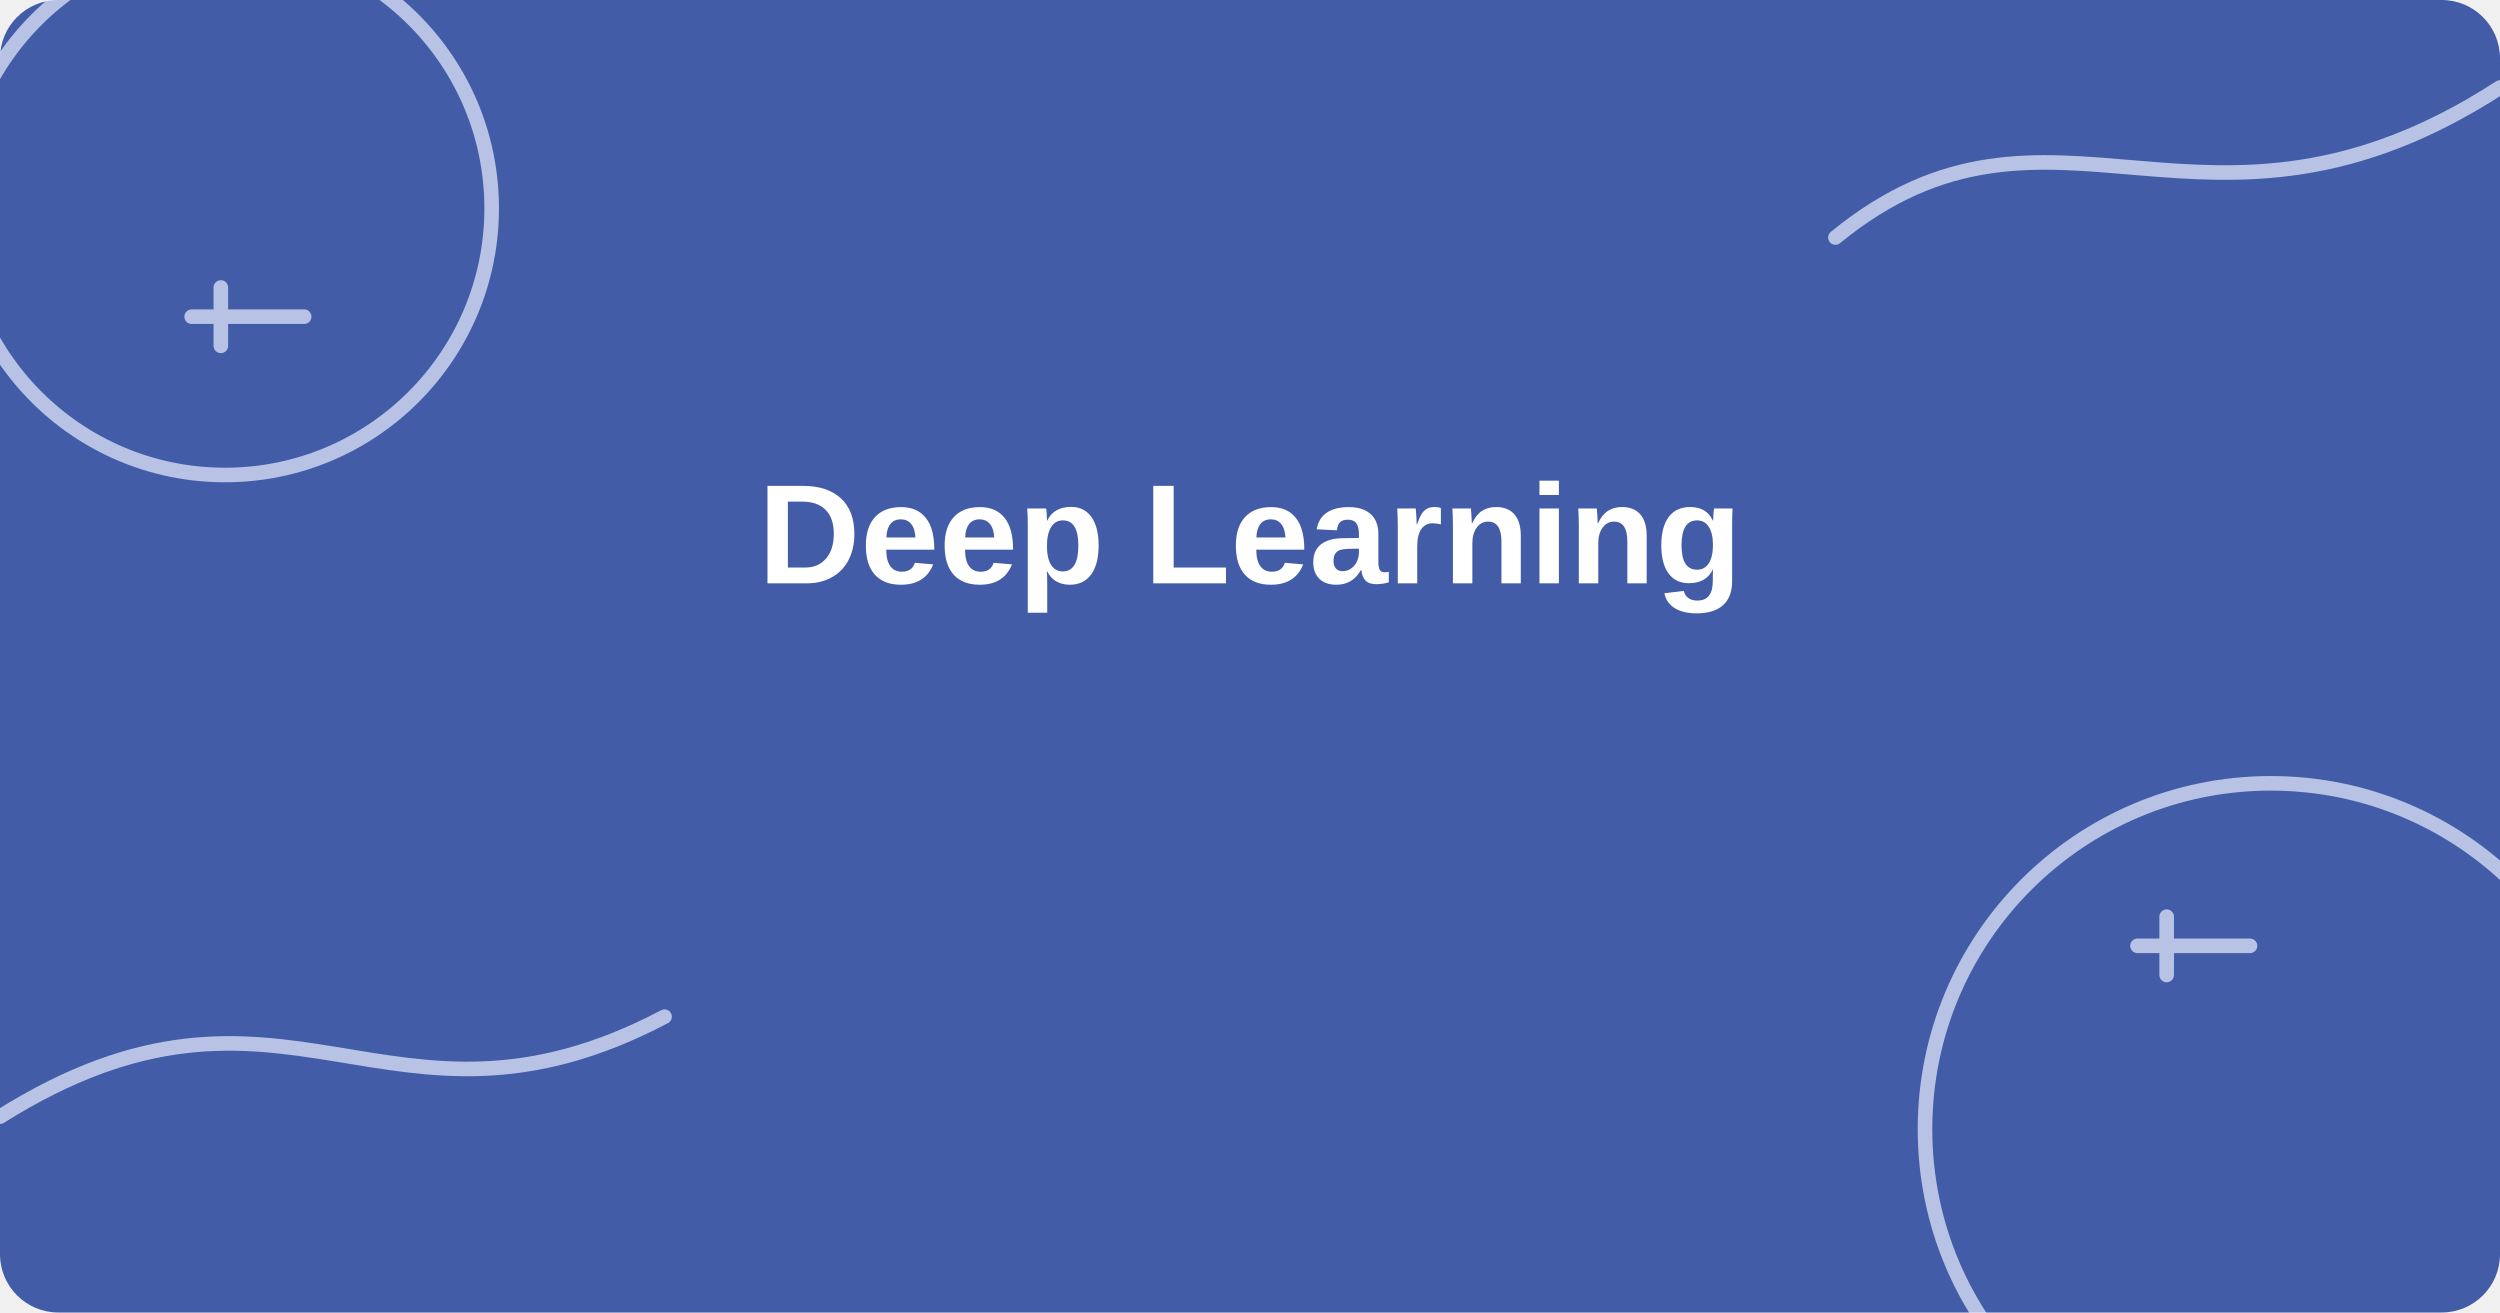
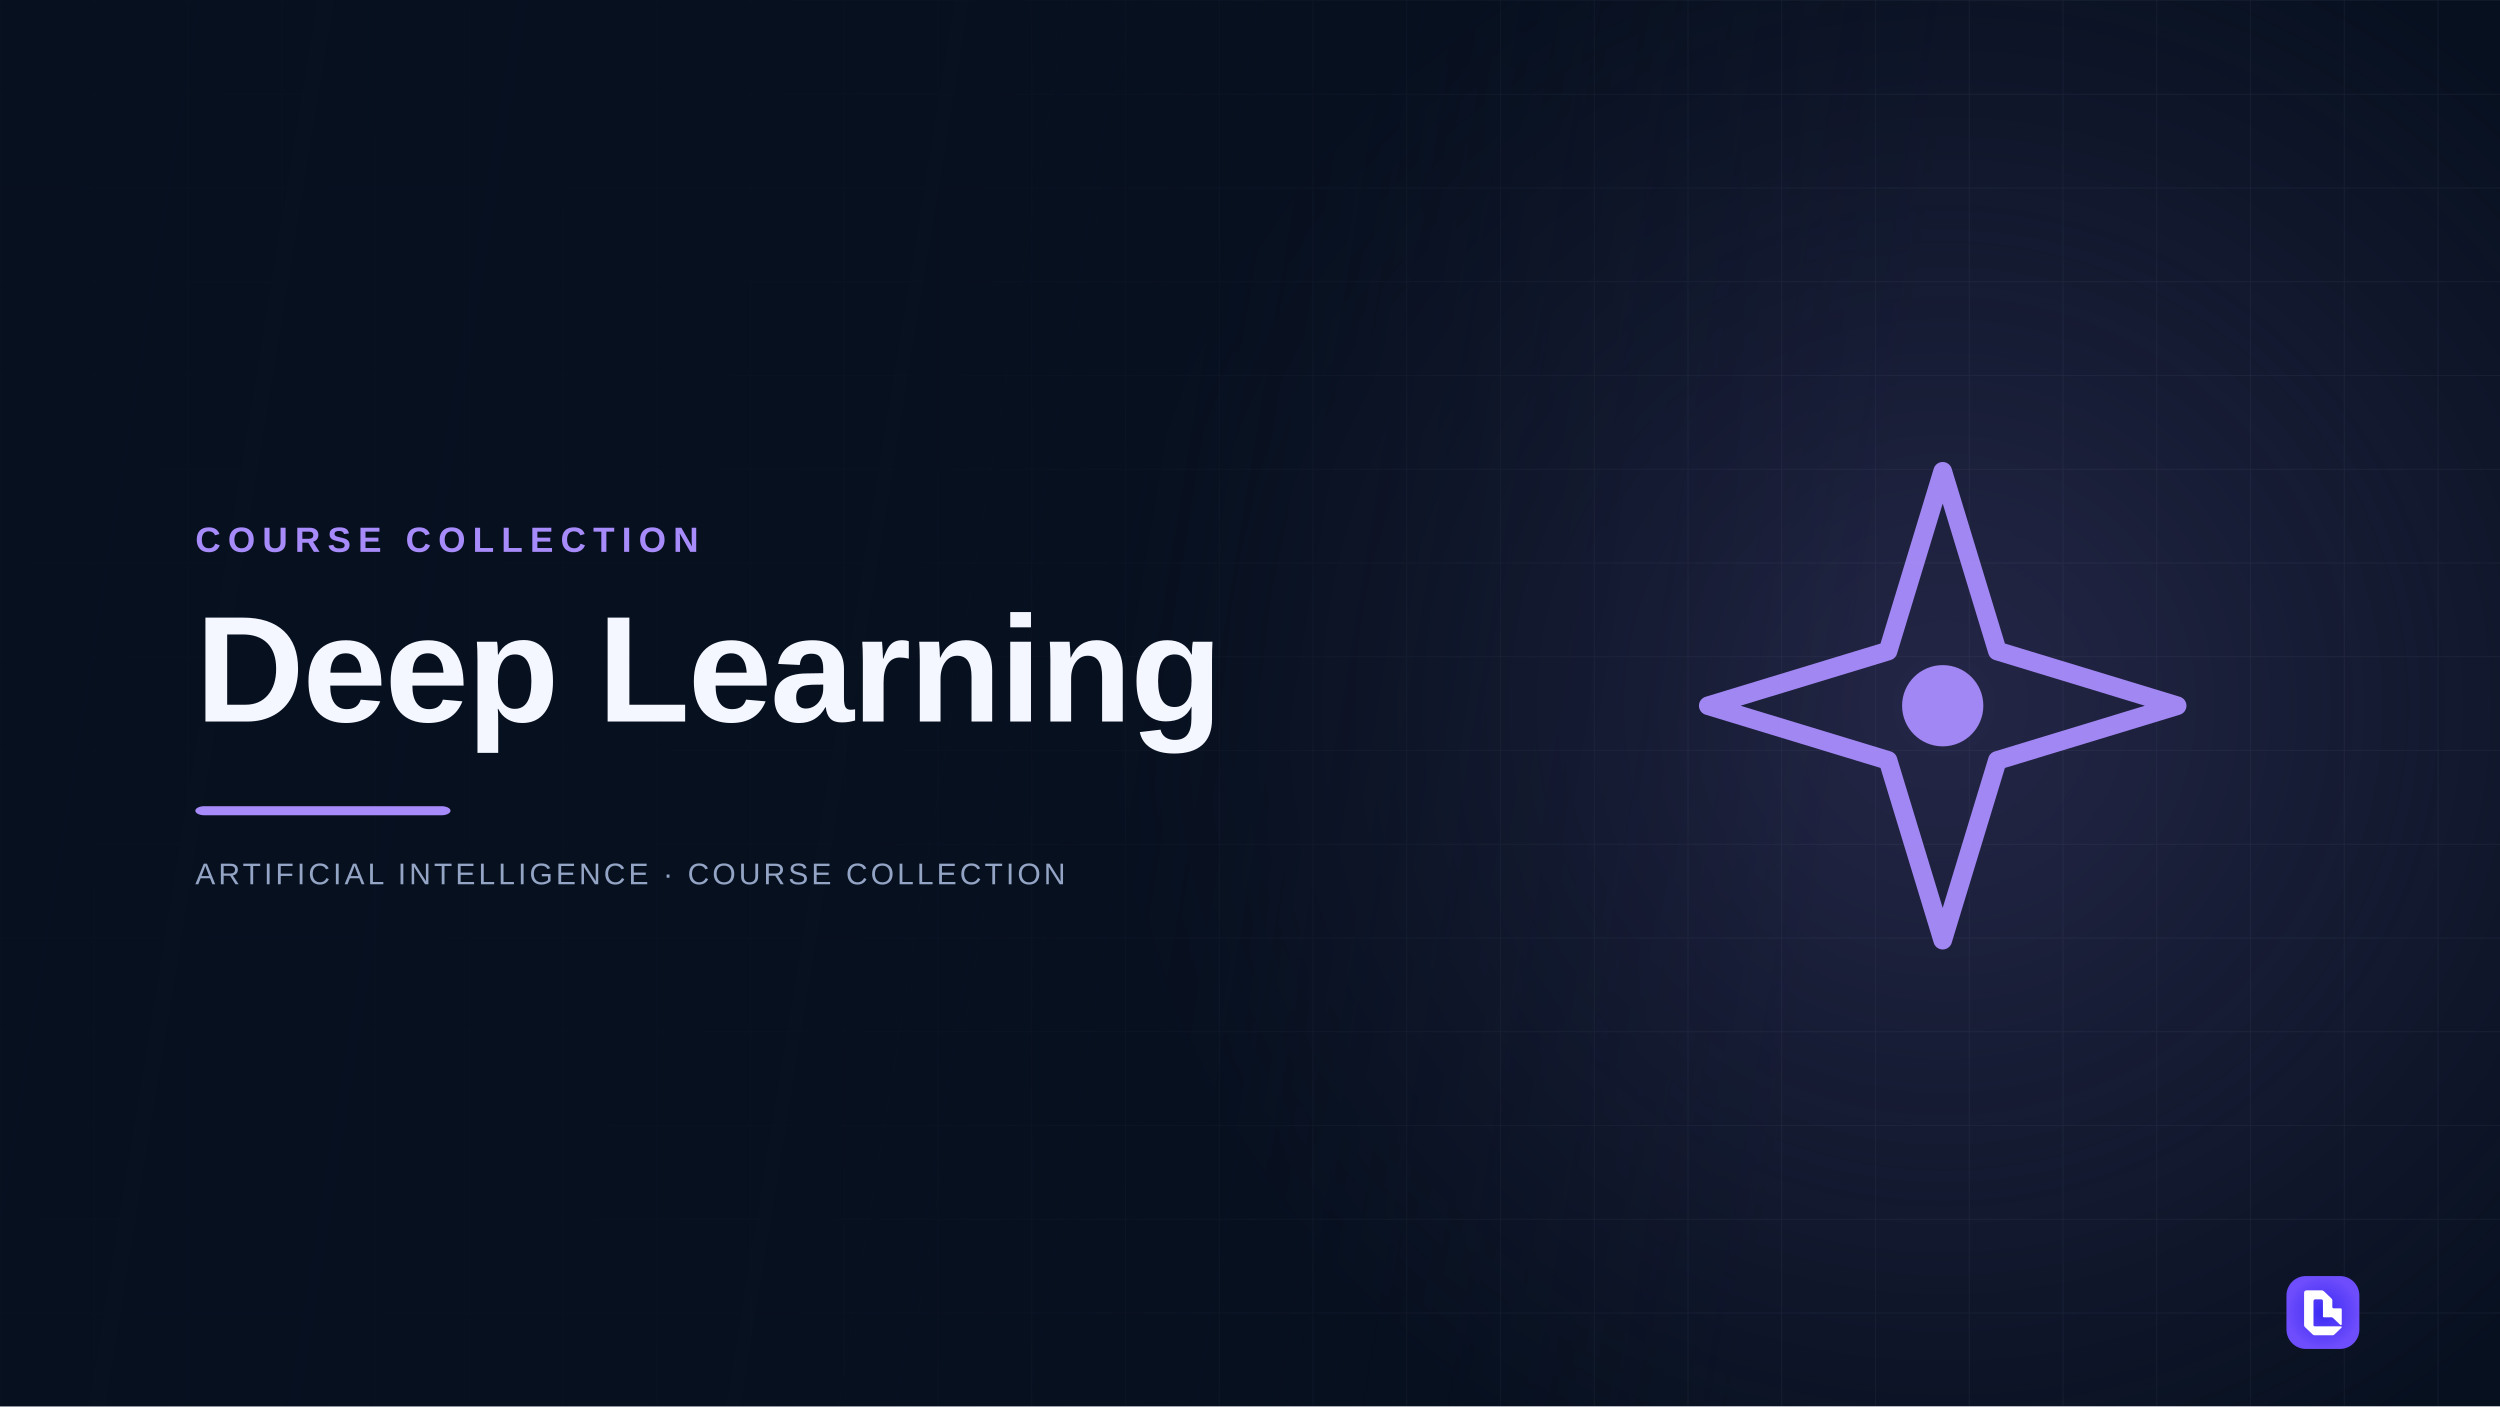
- <svg xmlns="http://www.w3.org/2000/svg" width="1200" height="630" viewBox="0 0 1200 630" fill="none">
-   <rect width="1200" height="630" rx="28" fill="#425CA8" />
-   <circle cx="108" cy="100" r="128" stroke="#E9EEFF" stroke-width="7" opacity=".7" />
-   <circle cx="1090" cy="542" r="166" stroke="#E9EEFF" stroke-width="7" opacity=".7" />
-   <path d="M0 536C137 450 186 558 319 488M881 114c104-85 177 20 319-72" stroke="#E9EEFF" stroke-width="7" stroke-linecap="round" opacity=".7" />
-   <path d="M92 152h54M106 138v28M1026 454h54M1040 440v28" stroke="#E9EEFF" stroke-width="7" stroke-linecap="round" opacity=".7" />
-   <text x="600" y="280" text-anchor="middle" fill="white" font-family="Arial, Helvetica, sans-serif" font-size="68" font-weight="700">Deep Learning</text>
+ <svg xmlns="http://www.w3.org/2000/svg" width="1920" height="1080" viewBox="0 0 1920 1080" fill="none">
+   <defs>
+     <radialGradient id="glow">
+       <stop stop-color="#A78BFA" stop-opacity=".18" />
+       <stop offset="1" stop-color="#A78BFA" stop-opacity="0" />
+     </radialGradient>
+     <linearGradient id="mask" x1="0" y1="0" x2="1" y2=".09">
+       <stop stop-color="#07101F" stop-opacity=".94" />
+       <stop offset=".4" stop-color="#07101F" stop-opacity=".84" />
+       <stop offset=".62" stop-color="#07101F" stop-opacity=".3" />
+       <stop offset=".78" stop-color="#07101F" stop-opacity="0" />
+     </linearGradient>
+     <pattern id="grid" width="72" height="72" patternUnits="userSpaceOnUse">
+       <path d="M72 0H0V72" stroke="#93A4C5" stroke-opacity=".1" />
+     </pattern>
+   </defs>
+   <rect width="1920" height="1080" fill="#07101F" />
+   <ellipse cx="1492" cy="542" rx="640" ry="640" fill="url(#glow)" />
+   <rect width="1920" height="1080" fill="url(#grid)" />
+   <rect width="1920" height="1080" fill="url(#mask)" />
+   <g id="course-figure" opacity=".96" transform="translate(1204.00 296.00) scale(6)" stroke="#A78BFA" stroke-width="2.4" stroke-linecap="round" stroke-linejoin="round">
+     <path d="M48 11 55 34 78 41 55 48 48 71 41 48 18 41 41 34Z" stroke="#A78BFA" stroke-width="2.4" stroke-linecap="round" stroke-linejoin="round" />
+     <circle cx="48" cy="41" r="4" fill="#A78BFA" />
+   </g>
+   <g font-family="Arial, Helvetica, sans-serif">
+     <text x="150" y="423.86" fill="#A78BFA" font-size="27" font-weight="700" letter-spacing="5.5">COURSE COLLECTION</text>
+     <text x="150" y="554.14" fill="#F4F7FF" font-size="116" font-weight="800" letter-spacing="-1.4">Deep Learning</text>
+     <rect x="150" y="619.14" width="196" height="7" rx="7" fill="#A78BFA" />
+     <text x="150" y="679.14" fill="#93A4C5" font-size="23" letter-spacing="2.4">ARTIFICIAL INTELLIGENCE · COURSE COLLECTION</text>
+   </g>
+   <svg x="1756" y="980" width="56" height="56" viewBox="0 0 120 120">
+     <path d="M0 32C0 14.327 14.327 0 32 0H88C105.673 0 120 14.327 120 32V88C120 105.673 105.673 120 88 120H32C14.327 120 0 105.673 0 88V32Z" fill="url(#paint0_radial_3803_20895)" />
+     <path d="M29 54.178C29 45.416 29 36.653 29 27.89C29 25.023 30.586 23.509 33.598 23.509C41.67 23.509 49.743 23.521 57.815 23.498C58.516 23.479 59.214 23.602 59.861 23.86C60.509 24.118 61.092 24.504 61.572 24.993C65.713 29.004 69.88 32.99 74.073 36.95C75.03 37.858 75.506 38.907 75.506 40.181C75.497 43.697 75.494 47.211 75.496 50.724C75.496 52.446 76.248 53.158 78.075 53.16C81.68 53.16 85.286 53.16 88.894 53.16C90.314 53.16 91 53.806 91 55.159C91 63.1 91 71.041 91 78.982C91 79.698 90.811 80.332 90.076 80.607C89.341 80.883 88.765 80.577 88.224 80.06C84.439 76.418 80.618 72.803 76.847 69.154C75.947 68.284 74.977 67.874 73.679 67.893C69.787 67.949 65.894 67.914 62 67.914C60.532 67.914 60.065 67.476 60.063 66.093C60.053 58.107 60.042 50.12 60.033 42.132C60.037 41.675 60.015 41.218 59.968 40.763C59.825 39.475 58.73 38.367 57.389 38.347C53.976 38.296 50.56 38.285 47.147 38.347C45.543 38.378 44.49 39.723 44.487 41.508C44.477 46.551 44.472 51.594 44.47 56.636C44.47 64.555 44.467 72.474 44.461 80.391C44.461 82.115 45.122 82.753 46.904 82.753C60.996 82.753 75.086 82.753 89.176 82.753C89.835 82.753 90.433 82.838 90.752 83.462C91.049 84.047 90.999 84.614 90.496 85.096C86.512 88.903 82.526 92.708 78.538 96.512C78.195 96.834 77.788 97.086 77.341 97.254C76.894 97.423 76.416 97.504 75.936 97.492C66.001 97.498 56.066 97.498 46.131 97.492C44.941 97.492 43.981 96.978 43.156 96.187C39.908 93.07 36.654 89.956 33.393 86.844C32.449 85.94 31.52 85.019 30.546 84.145C29.484 83.194 28.999 82.036 29 80.659C29 62.991 29.012 63.01 29 54.178Z" fill="white" />
+     <defs>
+       <radialGradient id="paint0_radial_3803_20895" cx="0" cy="0" r="1" gradientUnits="userSpaceOnUse" gradientTransform="translate(60 60) rotate(90) scale(60)">
+         <stop stop-color="#3A2AF4" />
+         <stop offset="1" stop-color="#6E4DFC" />
+       </radialGradient>
+     </defs>
+   </svg>
</svg>
